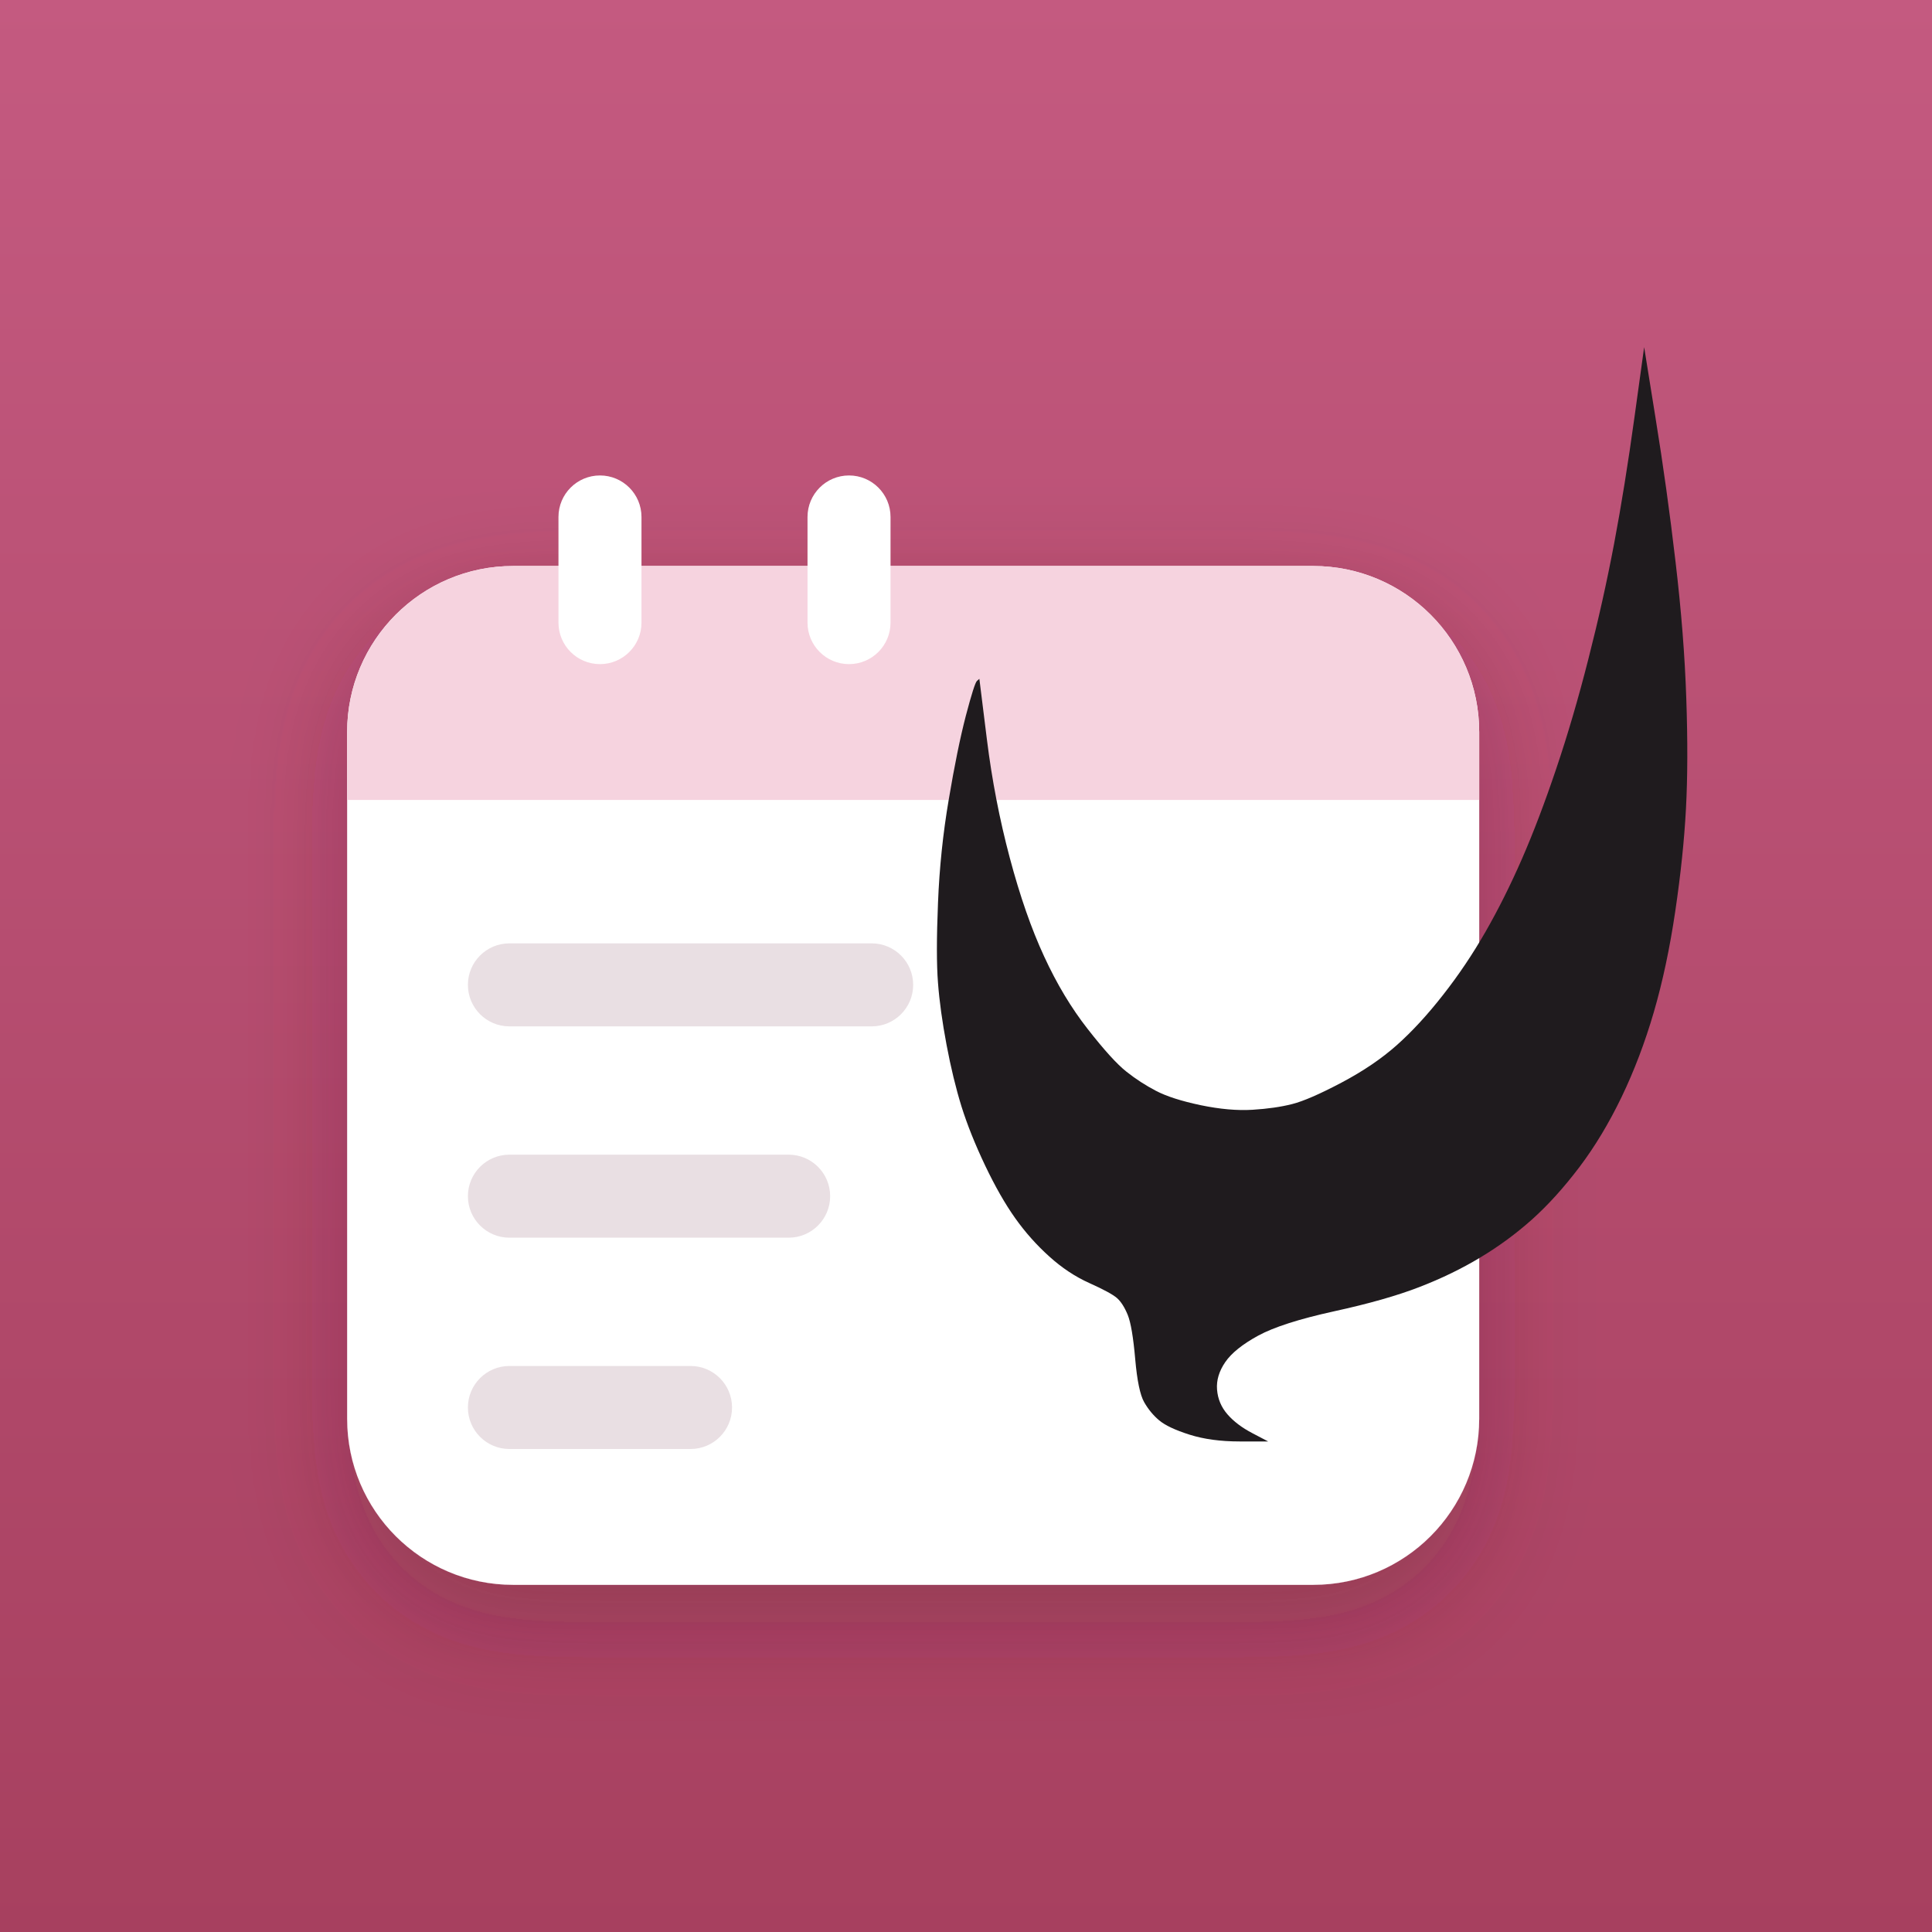
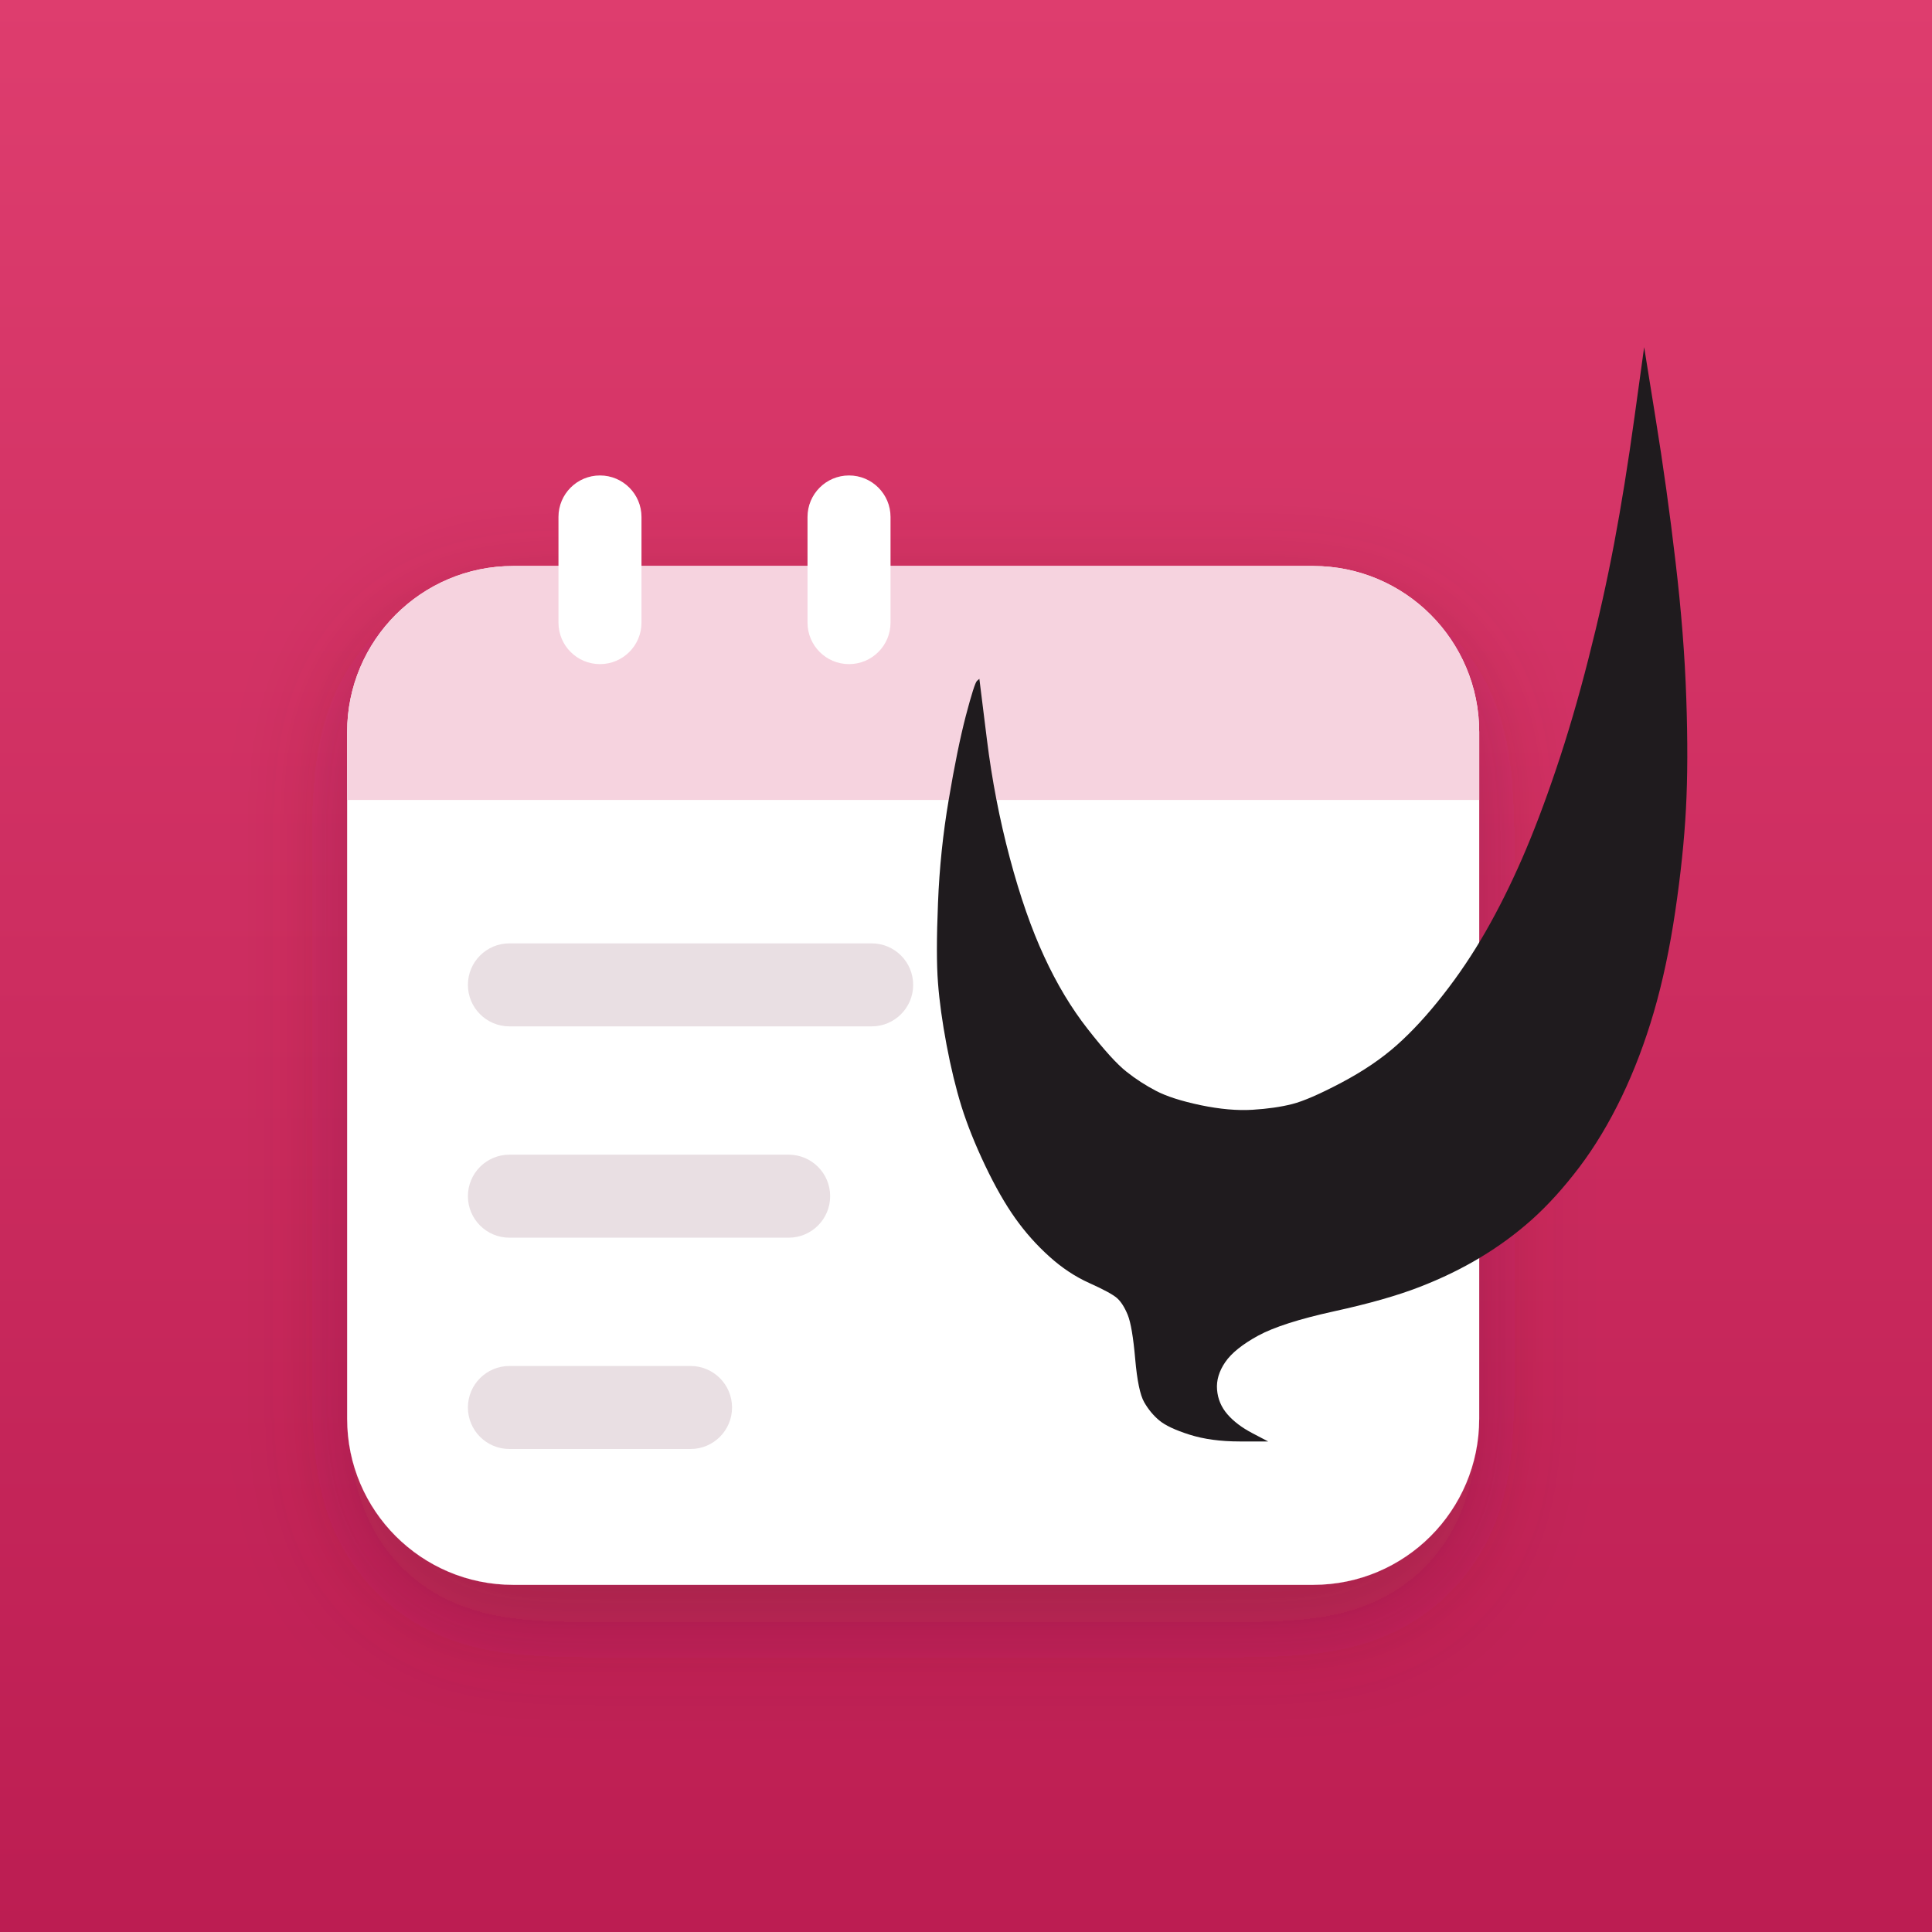
<svg xmlns="http://www.w3.org/2000/svg" viewBox="0 0 512 512">
  <defs>
    <linearGradient id="g" x1="0" y1="0" x2="0" y2="1">
-       <stop offset="0" stop-color="#c45a80" />
-       <stop offset="1" stop-color="#a7405f" />
+       <stop offset="0" stop-color="#DE3D6E" />
+       <stop offset="1" stop-color="#BC1D52" />
    </linearGradient>
    <filter id="s" x="-20%" y="-20%" width="140%" height="140%">
      <feDropShadow dx="0" dy="10" stdDeviation="14" flood-color="#5a1430" flood-opacity=".28" />
    </filter>
  </defs>
  <rect width="512" height="512" fill="url(#g)" />
  <g filter="url(#s)">
    <rect x="92" y="150" width="300" height="270" rx="44" fill="#fff" />
  </g>
  <path d="M92 194a44 44 0 0 1 44-44h212a44 44 0 0 1 44 44v18H92z" fill="#f6d3df" />
  <rect x="148" y="126" width="22" height="50" rx="11" fill="#fff" />
  <rect x="214" y="126" width="22" height="50" rx="11" fill="#fff" />
  <rect x="124" y="250" width="118" height="22" rx="11" fill="#e9dfe3" />
  <rect x="124" y="306" width="96" height="22" rx="11" fill="#e9dfe3" />
  <rect x="124" y="362" width="70" height="22" rx="11" fill="#e9dfe3" />
  <path transform="translate(248 92) scale(2.9)" d="M63.85 6.37 L64.73 0.00 L65.77 6.47 Q66.82 12.93 67.60 19.63 Q68.39 26.32 68.58 32.10 Q68.78 37.88 68.55 42.19 Q68.32 46.51 67.57 51.57 Q66.82 56.63 65.61 60.78 Q64.40 64.92 62.67 68.52 Q60.94 72.11 58.82 74.92 Q56.69 77.73 54.51 79.69 Q52.32 81.65 49.77 83.18 Q47.22 84.72 44.19 85.89 Q41.15 87.07 36.38 88.11 Q31.61 89.16 29.46 90.33 Q27.30 91.51 26.45 92.75 Q25.60 93.99 25.70 95.26 Q25.80 96.54 26.65 97.52 Q27.50 98.50 28.94 99.25 L30.37 100.00 L27.76 100.00 Q25.15 100.00 23.19 99.38 Q21.23 98.76 20.41 98.07 Q19.60 97.39 19.04 96.41 Q18.48 95.43 18.22 92.46 Q17.96 89.48 17.54 88.44 Q17.11 87.39 16.56 86.90 Q16.00 86.41 14.04 85.53 Q12.08 84.65 10.35 83.08 Q8.62 81.52 7.25 79.59 Q5.88 77.66 4.51 74.79 Q3.14 71.91 2.35 69.40 Q1.57 66.88 0.98 63.75 Q0.39 60.61 0.20 58.10 Q0.00 55.58 0.20 50.78 Q0.39 45.98 1.18 41.35 Q1.96 36.71 2.74 33.70 Q3.53 30.70 3.76 30.50 L3.98 30.31 L4.67 35.86 Q5.36 41.41 6.76 46.67 Q8.16 51.93 9.90 55.68 Q11.63 59.44 13.88 62.31 Q16.13 65.19 17.41 66.20 Q18.68 67.21 20.12 67.96 Q21.55 68.71 24.20 69.27 Q26.85 69.82 28.94 69.69 Q31.03 69.56 32.56 69.17 Q34.10 68.78 37.07 67.21 Q40.04 65.64 42.13 63.78 Q44.22 61.92 46.34 59.21 Q48.47 56.50 50.23 53.43 Q51.99 50.36 53.56 46.77 Q55.13 43.17 56.69 38.54 Q58.26 33.90 59.63 28.51 Q61.01 23.12 61.99 17.93 Q62.97 12.74 63.85 6.37Z" fill="#1f1b1e" />
</svg>
